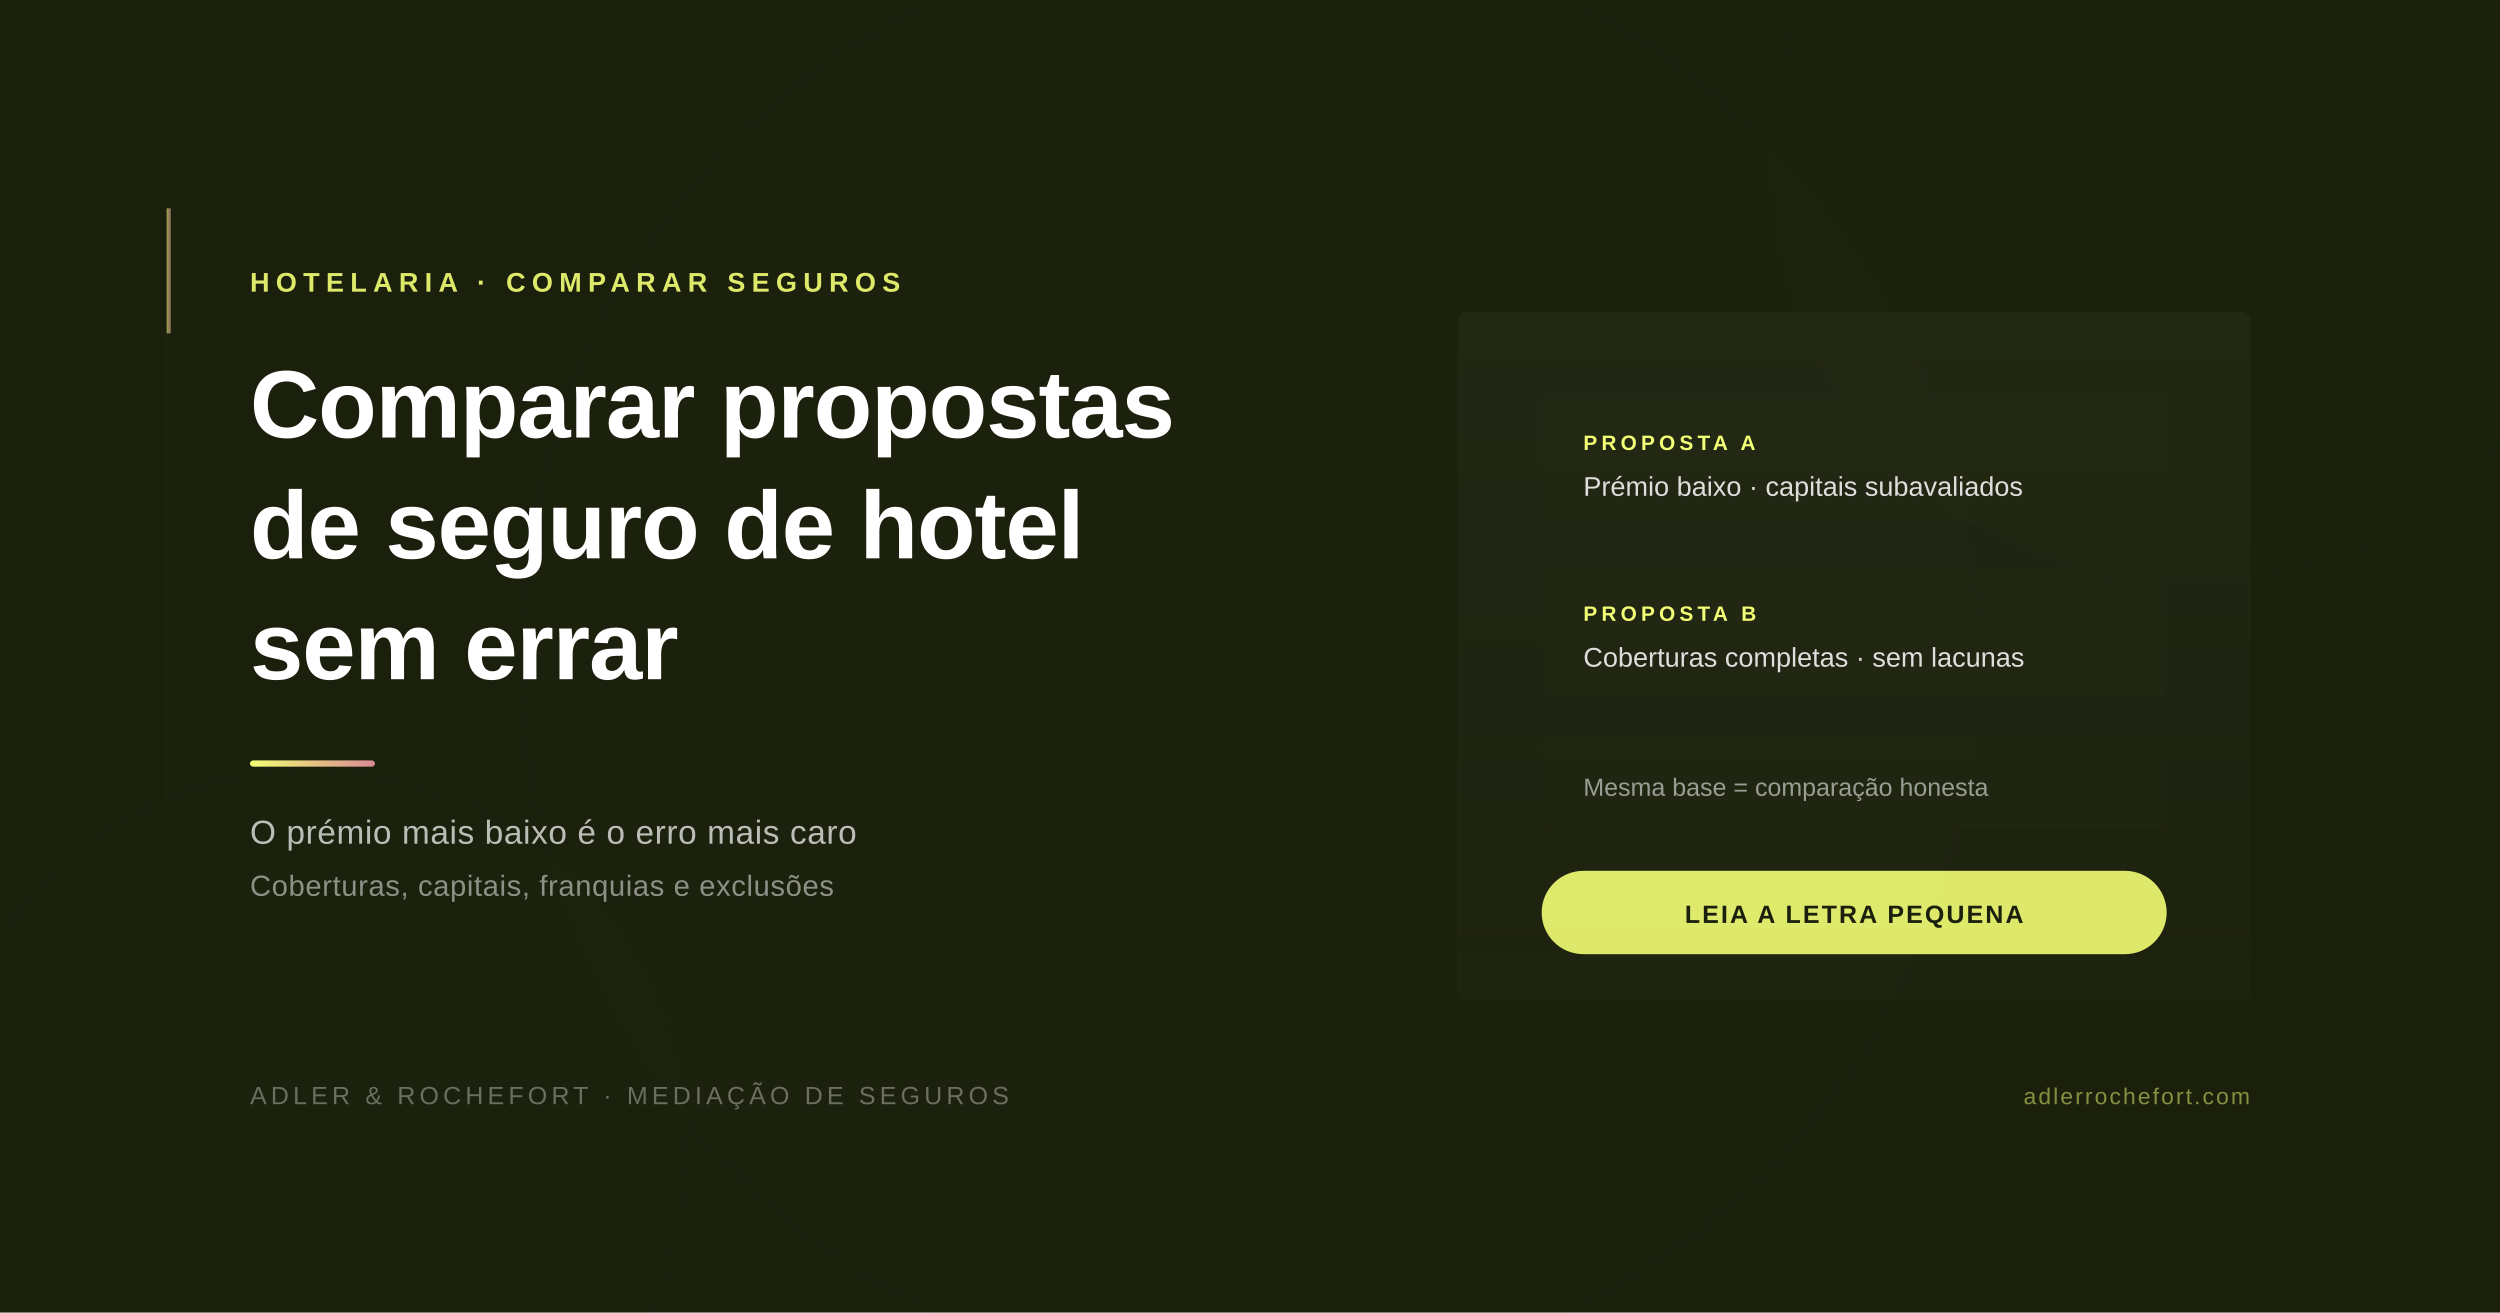
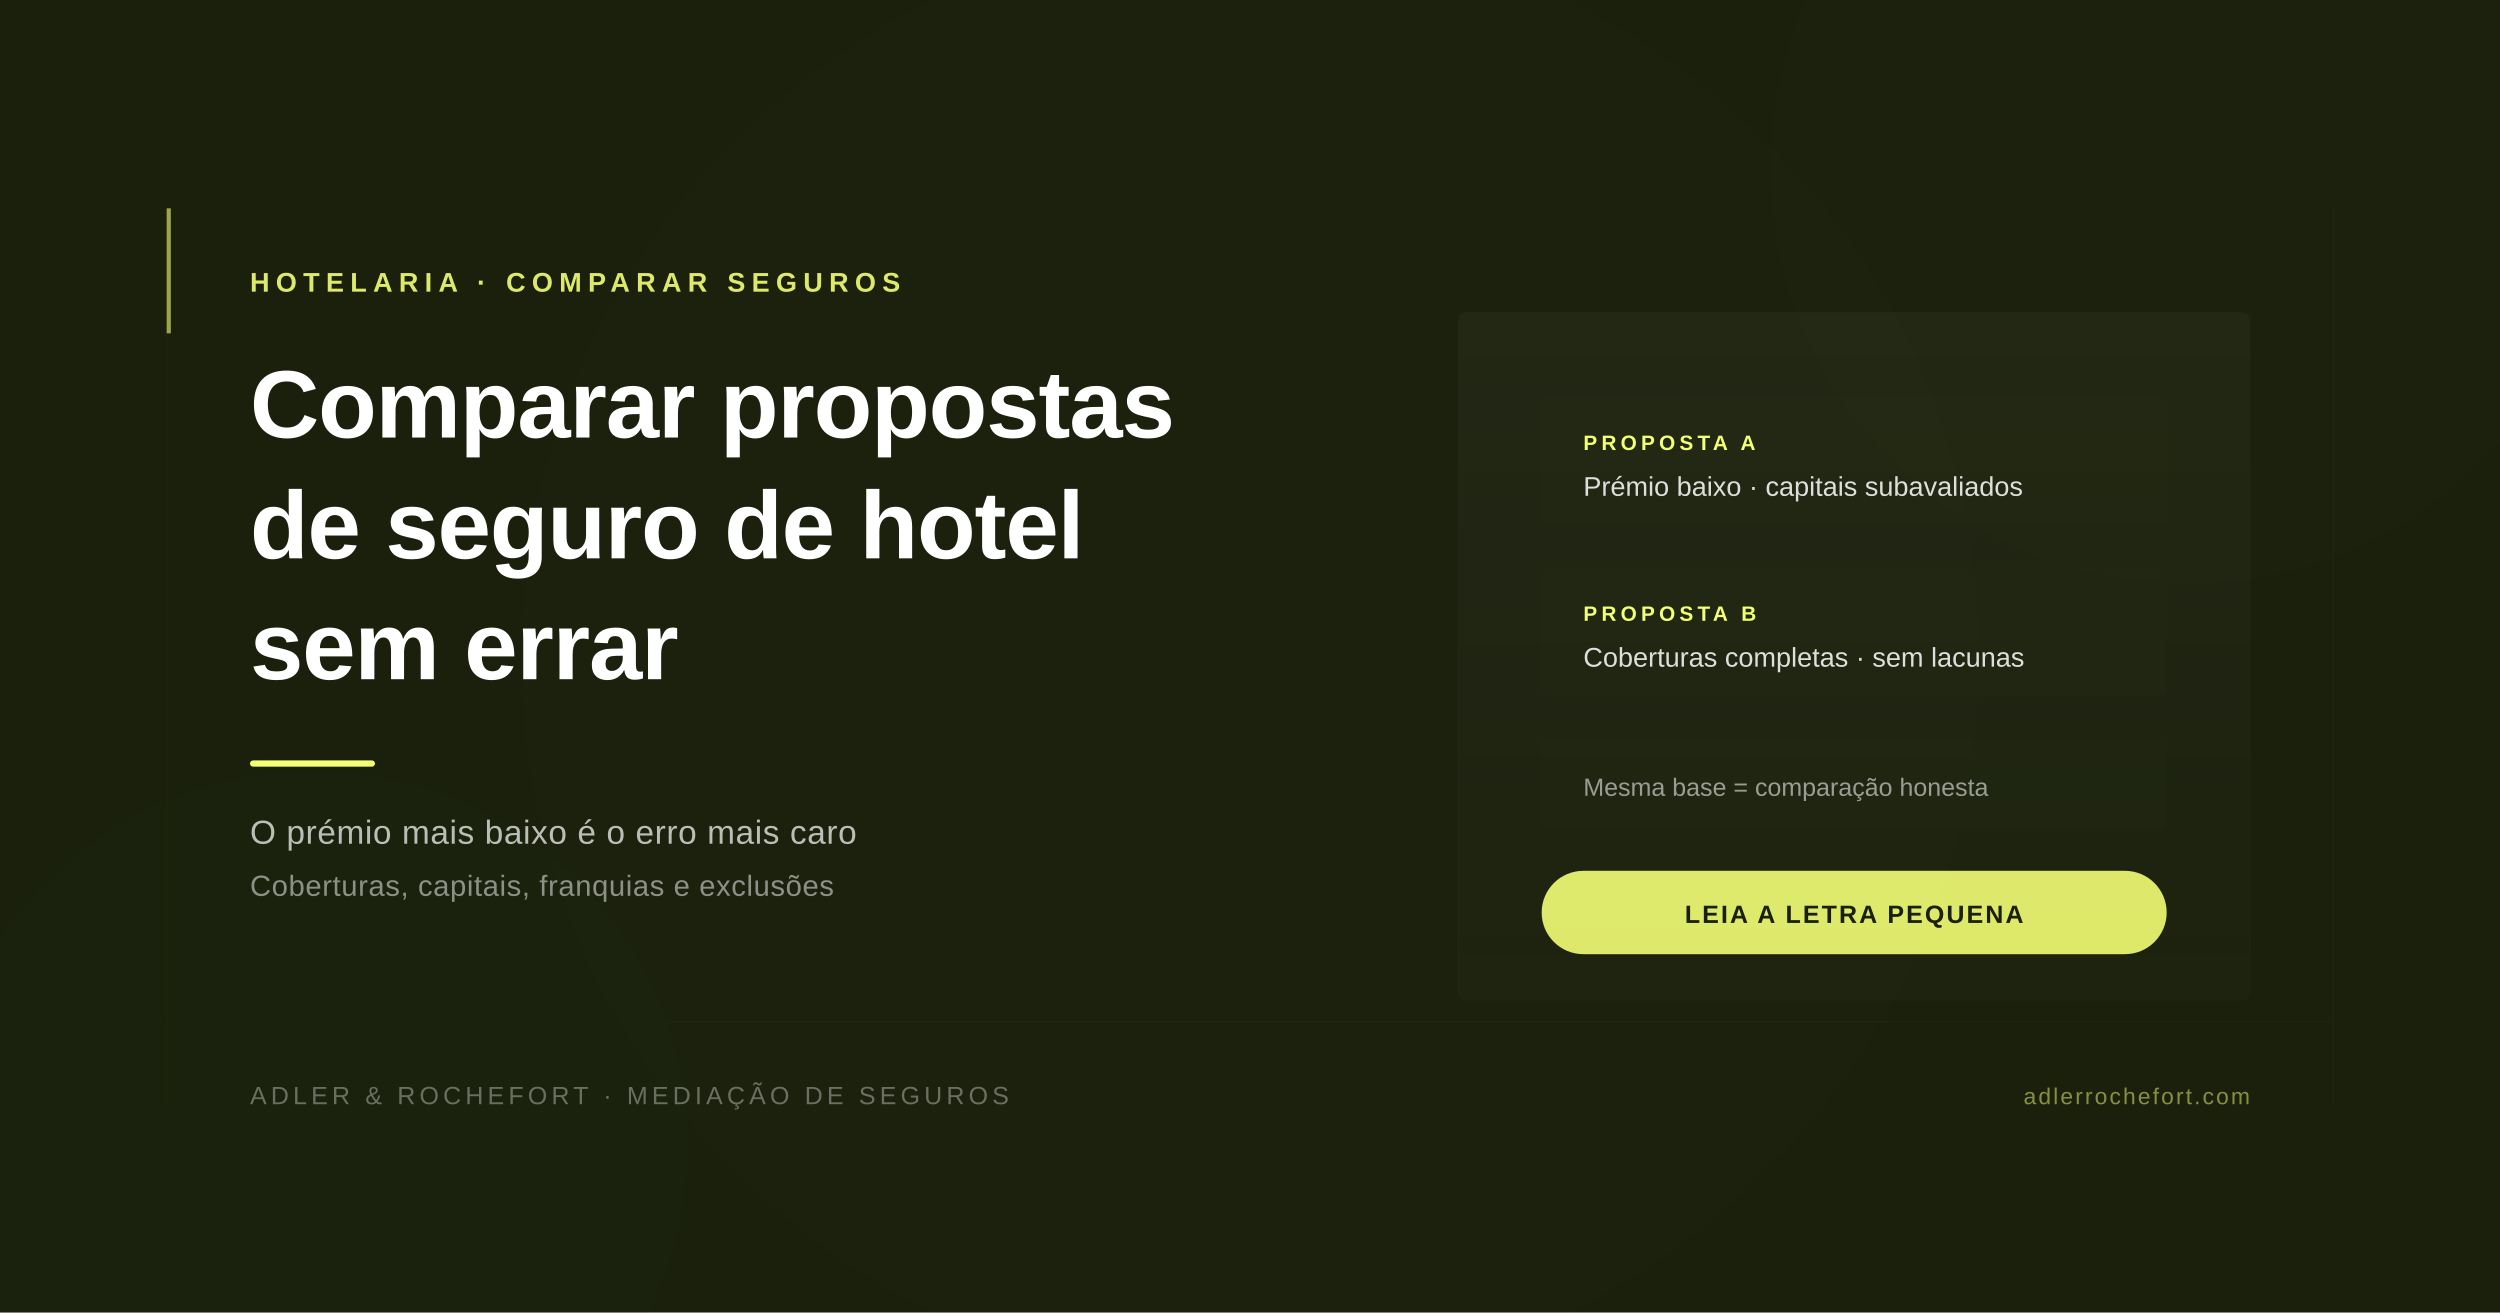
<svg xmlns="http://www.w3.org/2000/svg" viewBox="0 0 1200 630" width="1200" height="630">
  <defs>
    <linearGradient id="bg" x1="0%" y1="0%" x2="100%" y2="100%">
      <stop offset="0%" style="stop-color:#1A200C;stop-opacity:1" />
      <stop offset="100%" style="stop-color:#1A200C;stop-opacity:1" />
    </linearGradient>
    <linearGradient id="accent" x1="0%" y1="0%" x2="100%" y2="0%">
      <stop offset="0%" style="stop-color:#F3FF74;stop-opacity:1" />
-       <stop offset="100%" style="stop-color:#D98A94;stop-opacity:1" />
+       <stop offset="100%" style="stop-color:#F3FF74;stop-opacity:1" />
    </linearGradient>
    <linearGradient id="cardBg" x1="0%" y1="0%" x2="0%" y2="100%">
      <stop offset="0%" style="stop-color:#F5F1E8;stop-opacity:0.08" />
      <stop offset="100%" style="stop-color:#F5F1E8;stop-opacity:0.03" />
    </linearGradient>
  </defs>
  <rect width="1200" height="630" fill="url(#bg)" />
  <circle cx="1050" cy="80" r="200" fill="#283113" opacity="0.08" />
  <circle cx="150" cy="550" r="180" fill="#283113" opacity="0.06" />
  <circle cx="600" cy="315" r="350" fill="#283113" opacity="0.04" />
  <line x1="80" y1="100" x2="80" y2="530" stroke="#283113" stroke-width="1" opacity="0.15" />
  <line x1="1120" y1="100" x2="1120" y2="530" stroke="#283113" stroke-width="1" opacity="0.15" />
  <rect x="80" y="100" width="2" height="60" fill="url(#accent)" opacity="0.6" />
  <text x="120" y="140" font-family="'Montserrat', 'Segoe UI', Arial, sans-serif" font-size="13" font-weight="700" letter-spacing="3" fill="#F3FF74" opacity="0.9">HOTELARIA · COMPARAR SEGUROS</text>
  <text x="120" y="210" font-family="'Montserrat', 'Segoe UI', Arial, sans-serif" font-size="46" font-weight="700" fill="#FFFFFF" letter-spacing="-0.5">
    <tspan x="120" dy="0">Comparar propostas</tspan>
    <tspan x="120" dy="58">de seguro de hotel</tspan>
    <tspan x="120" dy="58">sem errar</tspan>
  </text>
  <rect x="120" y="365" width="60" height="3" fill="url(#accent)" rx="1.5" />
  <text x="120" y="405" font-family="'Montserrat', 'Segoe UI', Arial, sans-serif" font-size="16" fill="#FFFFFF" opacity="0.7" letter-spacing="0.3">
    <tspan x="120" dy="0">O prémio mais baixo é o erro mais caro</tspan>
  </text>
  <text x="120" y="430" font-family="'Montserrat', 'Segoe UI', Arial, sans-serif" font-size="14" fill="#FFFFFF" opacity="0.5" letter-spacing="0.3">
    <tspan x="120" dy="0">Coberturas, capitais, franquias e exclusões</tspan>
  </text>
  <g transform="translate(700, 150)">
    <rect x="0" y="0" width="380" height="330" rx="4" fill="url(#cardBg)" stroke="#283113" stroke-width="0.5" opacity="0.4" />
    <g transform="translate(40, 40)">
      <rect width="300" height="62" rx="3" fill="#283113" opacity="0.15" />
      <text x="20" y="26" font-family="'Montserrat', 'Segoe UI', Arial, sans-serif" font-size="10" font-weight="600" fill="#F3FF74" letter-spacing="2">PROPOSTA A</text>
      <text x="20" y="48" font-family="'Montserrat', 'Segoe UI', Arial, sans-serif" font-size="13" font-weight="500" fill="#FFFFFF" opacity="0.85">Prémio baixo · capitais subavaliados</text>
    </g>
    <g transform="translate(40, 122)">
      <rect width="300" height="62" rx="3" fill="#283113" opacity="0.15" />
      <text x="20" y="26" font-family="'Montserrat', 'Segoe UI', Arial, sans-serif" font-size="10" font-weight="600" fill="#F3FF74" letter-spacing="2">PROPOSTA B</text>
      <text x="20" y="48" font-family="'Montserrat', 'Segoe UI', Arial, sans-serif" font-size="13" font-weight="500" fill="#FFFFFF" opacity="0.85">Coberturas completas · sem lacunas</text>
    </g>
    <g transform="translate(40, 204)">
      <rect width="300" height="44" rx="3" fill="#283113" opacity="0.10" />
      <text x="20" y="28" font-family="'Montserrat', 'Segoe UI', Arial, sans-serif" font-size="12" font-weight="400" fill="#FFFFFF" opacity="0.55">Mesma base = comparação honesta</text>
    </g>
    <g transform="translate(40, 268)">
      <rect width="300" height="40" rx="20" fill="#F3FF74" opacity="0.9" />
      <text x="150" y="25" font-family="'Montserrat', 'Segoe UI', Arial, sans-serif" font-size="12" font-weight="700" fill="#1A200C" text-anchor="middle" letter-spacing="1">LEIA A LETRA PEQUENA</text>
    </g>
  </g>
  <rect x="80" y="490" width="1040" height="1" fill="#283113" opacity="0.15" />
  <text x="120" y="530" font-family="'Montserrat', 'Segoe UI', Arial, sans-serif" font-size="12" fill="#FFFFFF" opacity="0.35" letter-spacing="2">ADLER &amp; ROCHEFORT · MEDIAÇÃO DE SEGUROS</text>
  <text x="1080" y="530" font-family="'Montserrat', 'Segoe UI', Arial, sans-serif" font-size="11" fill="#F3FF74" opacity="0.5" letter-spacing="1" text-anchor="end">adlerrochefort.com</text>
</svg>
